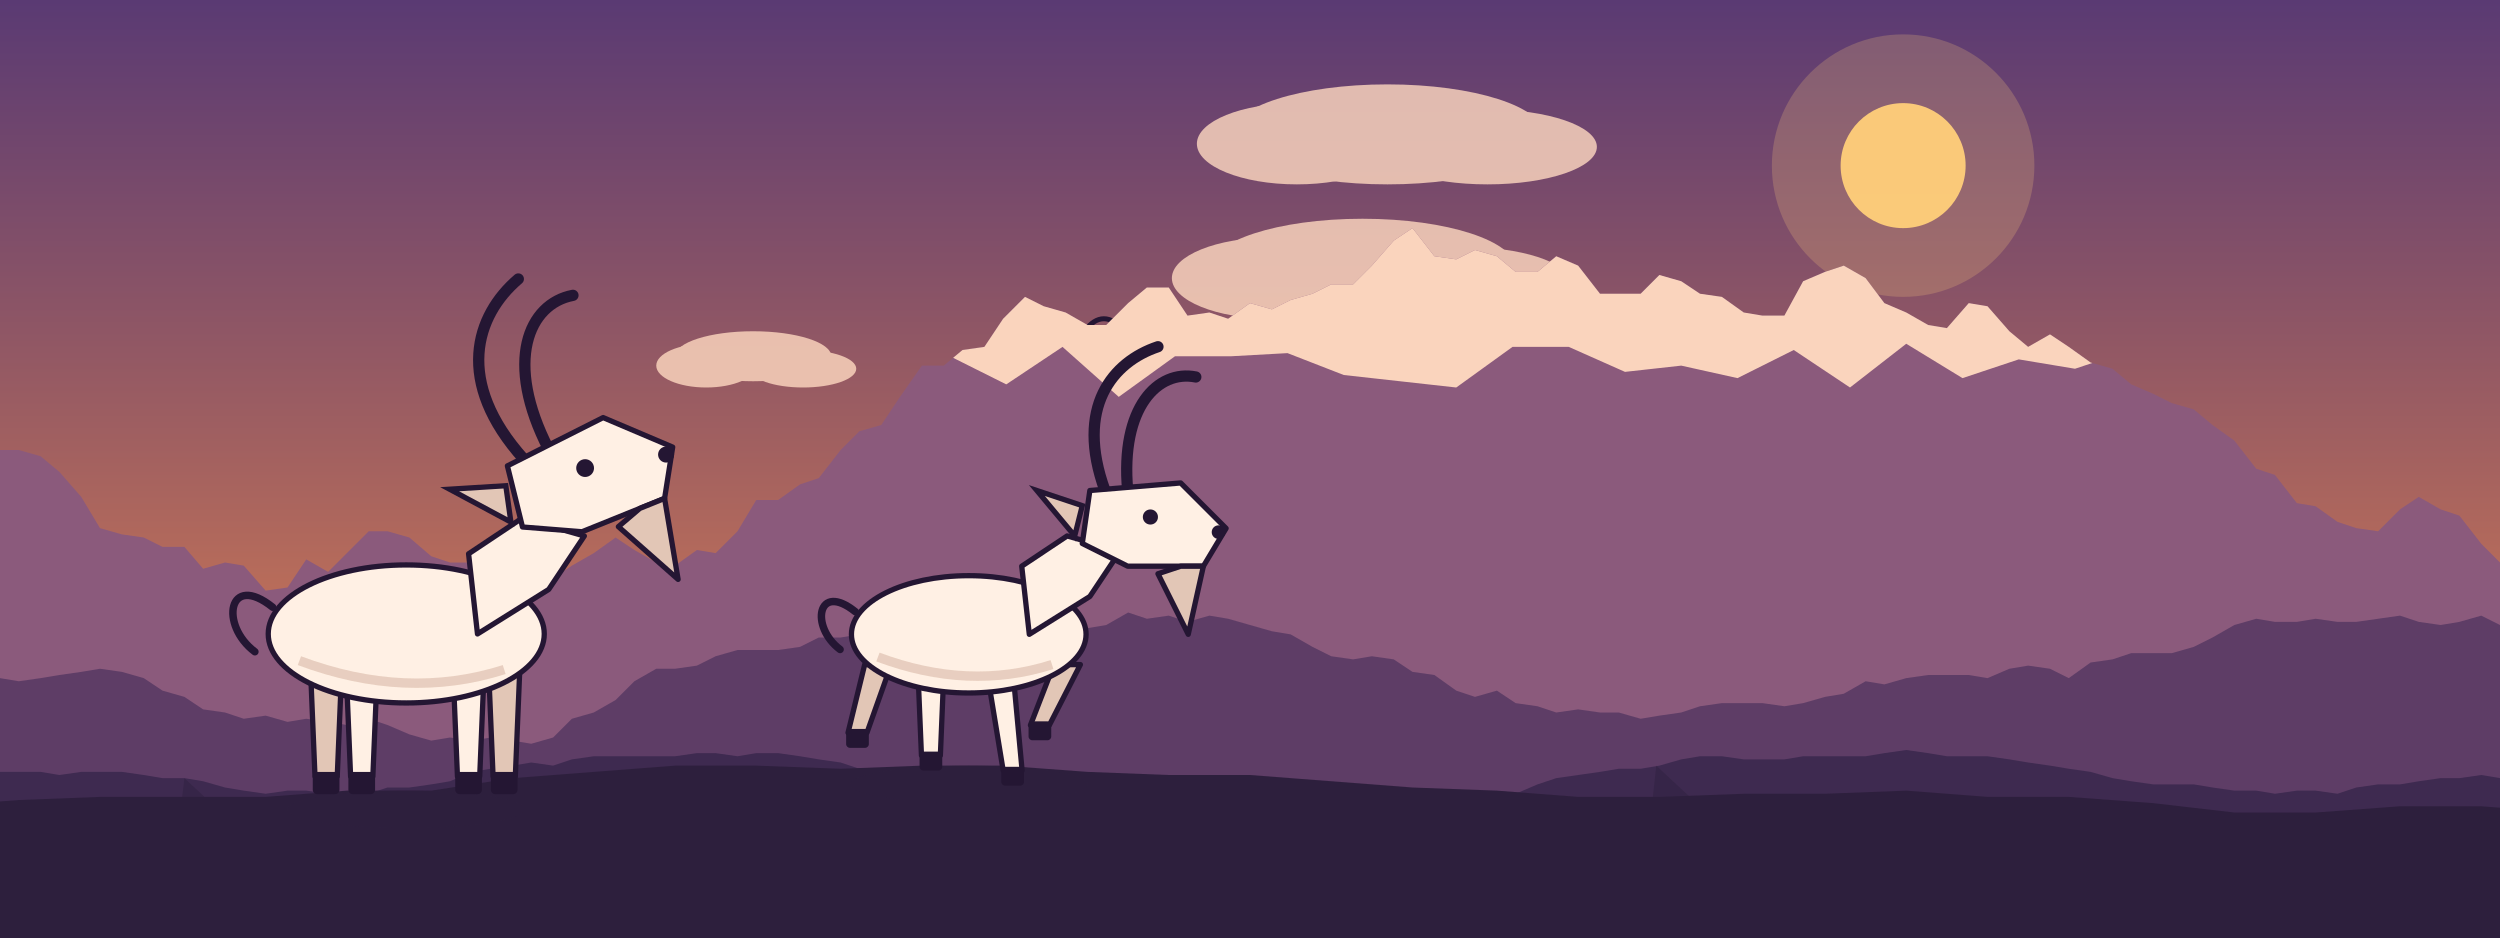
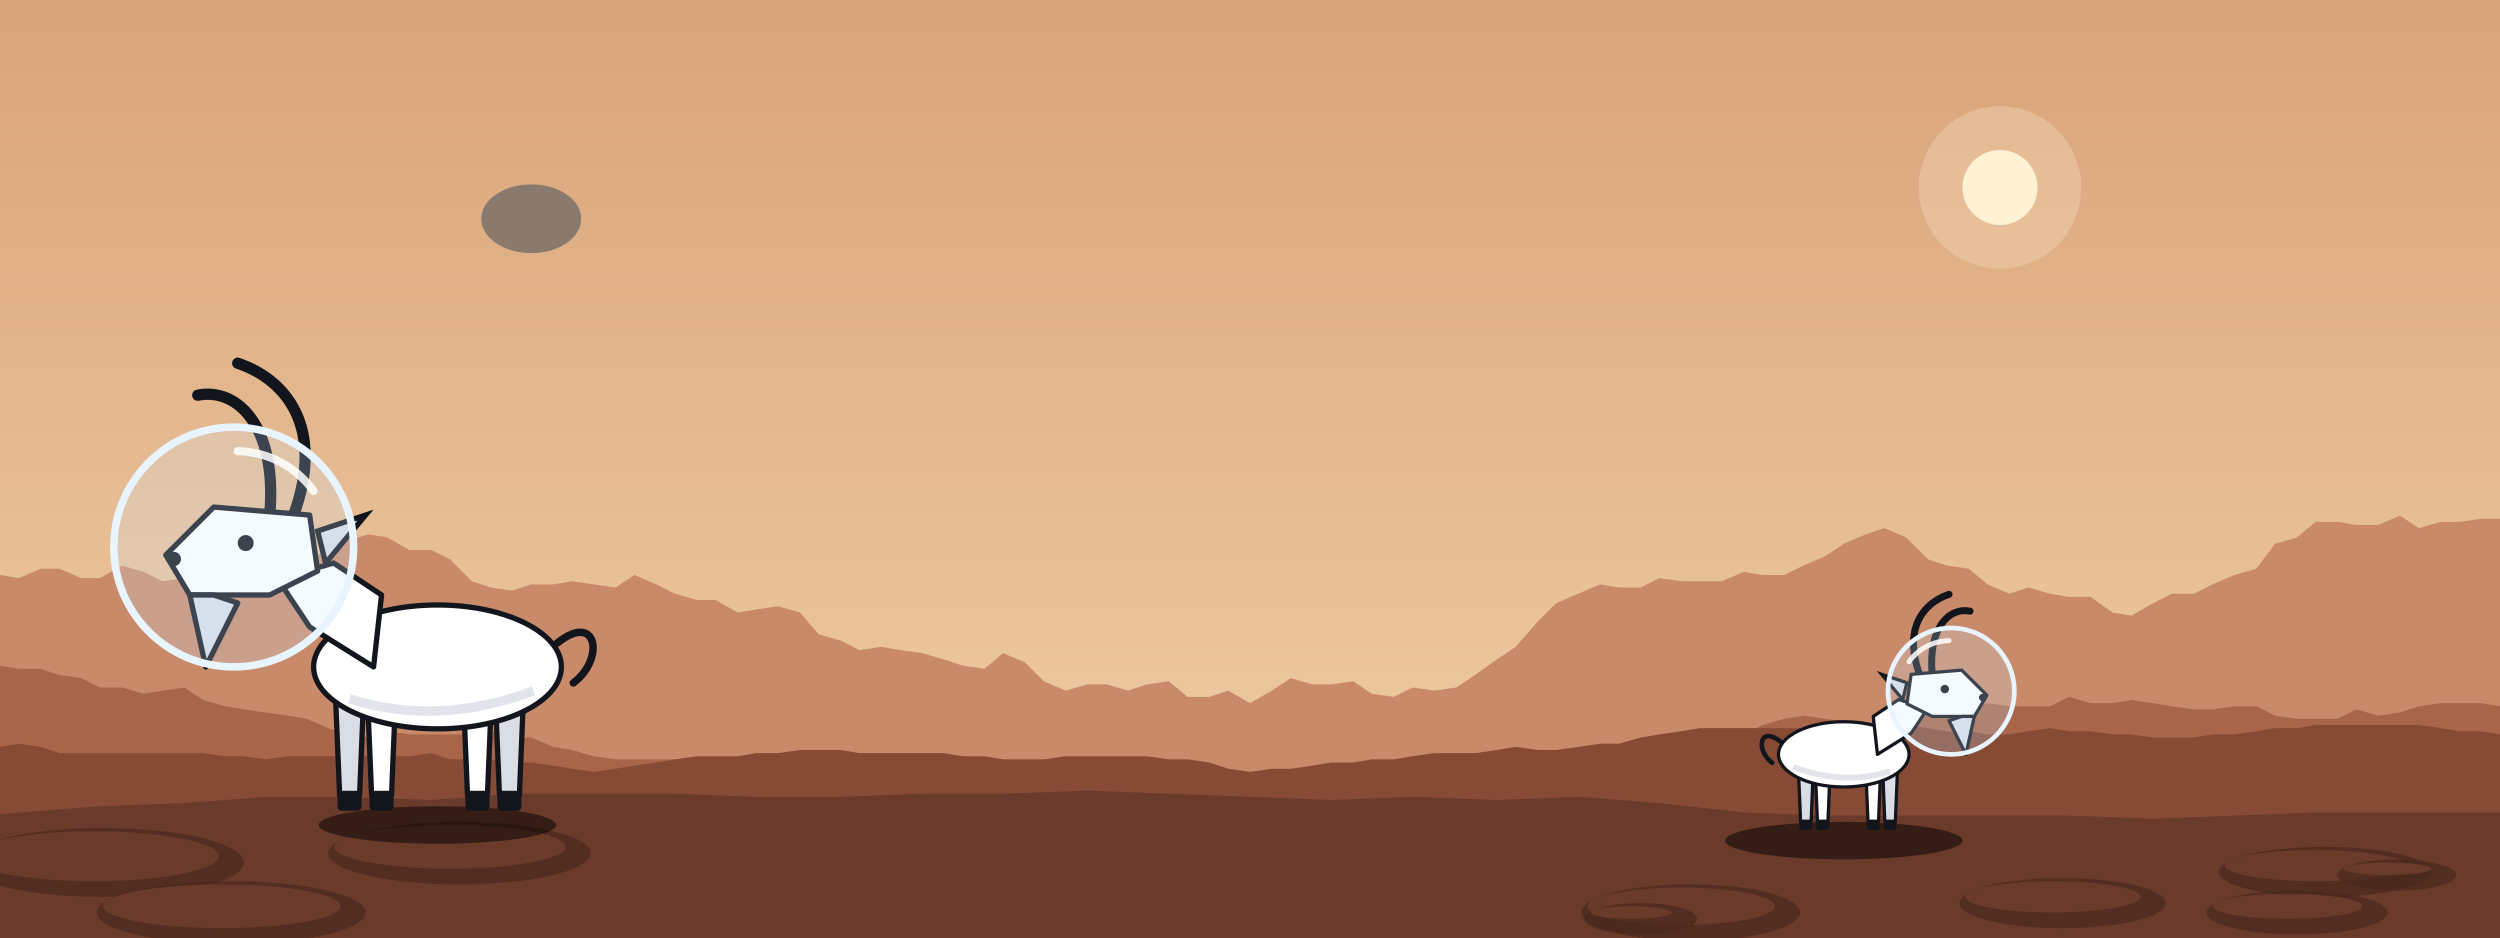
<svg xmlns="http://www.w3.org/2000/svg" viewBox="0 0 800 300" role="img" aria-labelledby="t44">
  <defs>
    <linearGradient id="g44" x1="0" y1="0" x2="0" y2="1">
-       <stop offset="0" stop-color="#5a3a73" />
-       <stop offset="1" stop-color="#f08a4b" />
+       <stop offset="0" stop-color="#d9a37a" />
+       <stop offset="1" stop-color="#f2d2a8" />
    </linearGradient>
  </defs>
  <rect width="800" height="300" fill="url(#g44)" />
-   <circle cx="609" cy="53" r="20" fill="#ffcf7a" opacity=".95" />
-   <circle cx="609" cy="53" r="42" fill="#ffcf7a" opacity=".22" />
-   <g fill="#ffd9c0" opacity="0.8">
-     <ellipse cx="444" cy="43" rx="50" ry="16" />
-     <ellipse cx="415" cy="46" rx="32" ry="13" />
-     <ellipse cx="476" cy="47" rx="35" ry="12" />
-   </g>
-   <g fill="#ffd9c0" opacity="0.8">
-     <ellipse cx="241" cy="114" rx="25" ry="8" />
-     <ellipse cx="226" cy="117" rx="16" ry="7" />
-     <ellipse cx="257" cy="118" rx="17" ry="6" />
-   </g>
-   <g fill="#ffd9c0" opacity="0.8">
-     <ellipse cx="436" cy="86" rx="49" ry="16" />
-     <ellipse cx="407" cy="89" rx="32" ry="13" />
-     <ellipse cx="468" cy="90" rx="34" ry="11" />
-   </g>
-   <path d="M334,106 q6,-8 13,0 q6,-8 13,0" fill="none" stroke="#241633" stroke-width="1.6" stroke-linecap="round" />
-   <path d="M-20,140 L-13,147 L-7,146 L-0,144 L6,144 L13,146 L19,151 L26,159 L32,169 L39,171 L46,172 L52,175 L59,175 L65,182 L72,180 L78,181 L85,189 L92,188 L98,179 L105,183 L111,177 L118,170 L124,170 L131,172 L138,178 L144,180 L151,180 L157,178 L164,179 L170,186 L177,185 L183,181 L190,177 L197,172 L203,176 L210,180 L216,181 L223,176 L229,177 L236,170 L242,160 L249,160 L256,155 L262,153 L269,144 L275,138 L282,136 L288,127 L295,117 L302,117 L308,112 L315,111 L321,102 L328,95 L334,98 L341,100 L348,104 L354,104 L361,97 L367,92 L374,92 L380,101 L387,100 L393,102 L400,97 L407,99 L413,96 L420,94 L426,91 L433,91 L439,85 L446,77 L452,73 L459,82 L466,83 L472,80 L479,82 L485,87 L492,87 L498,82 L505,85 L512,94 L518,94 L525,94 L531,88 L538,90 L544,94 L551,95 L558,100 L564,101 L571,101 L577,90 L584,87 L590,85 L597,89 L603,97 L610,100 L617,104 L623,105 L630,97 L636,98 L643,106 L649,111 L656,107 L662,111 L669,116 L676,118 L682,123 L689,126 L695,129 L702,131 L708,136 L715,141 L722,150 L728,152 L735,161 L741,162 L748,167 L754,169 L761,170 L768,163 L774,159 L781,163 L787,165 L794,174 L800,180 L807,184 L813,188 L820,196 L820,305 L-20,305 Z" fill="#8b5a7c" />
-   <clipPath id="c44118">
-     <path d="M-20,-5 L820,-5 L826,127 L808,114 L790,116 L772,123 L754,114 L736,121 L718,123 L700,119 L682,112 L664,118 L646,115 L628,121 L610,110 L592,124 L574,112 L556,121 L538,117 L520,119 L502,111 L484,111 L466,124 L448,122 L430,120 L412,113 L394,114 L376,114 L358,127 L340,111 L322,123 L304,114 L286,112 L268,117 L250,116 L232,112 L214,126 L196,112 L178,110 L160,116 L142,118 L124,119 L106,112 L88,115 L70,114 L52,122 L34,118 L16,111 L-2,119 L-20,125 Z" />
-   </clipPath>
-   <path d="M-20,140 L-13,147 L-7,146 L-0,144 L6,144 L13,146 L19,151 L26,159 L32,169 L39,171 L46,172 L52,175 L59,175 L65,182 L72,180 L78,181 L85,189 L92,188 L98,179 L105,183 L111,177 L118,170 L124,170 L131,172 L138,178 L144,180 L151,180 L157,178 L164,179 L170,186 L177,185 L183,181 L190,177 L197,172 L203,176 L210,180 L216,181 L223,176 L229,177 L236,170 L242,160 L249,160 L256,155 L262,153 L269,144 L275,138 L282,136 L288,127 L295,117 L302,117 L308,112 L315,111 L321,102 L328,95 L334,98 L341,100 L348,104 L354,104 L361,97 L367,92 L374,92 L380,101 L387,100 L393,102 L400,97 L407,99 L413,96 L420,94 L426,91 L433,91 L439,85 L446,77 L452,73 L459,82 L466,83 L472,80 L479,82 L485,87 L492,87 L498,82 L505,85 L512,94 L518,94 L525,94 L531,88 L538,90 L544,94 L551,95 L558,100 L564,101 L571,101 L577,90 L584,87 L590,85 L597,89 L603,97 L610,100 L617,104 L623,105 L630,97 L636,98 L643,106 L649,111 L656,107 L662,111 L669,116 L676,118 L682,123 L689,126 L695,129 L702,131 L708,136 L715,141 L722,150 L728,152 L735,161 L741,162 L748,167 L754,169 L761,170 L768,163 L774,159 L781,163 L787,165 L794,174 L800,180 L807,184 L813,188 L820,196 L820,305 L-20,305 Z" fill="#ffd9c0" clip-path="url(#c44118)" opacity=".96" />
-   <path d="M-20,216 L-13,217 L-7,220 L-0,217 L6,218 L13,217 L19,216 L26,215 L32,214 L39,215 L46,217 L52,221 L59,223 L65,227 L72,228 L78,230 L85,229 L92,231 L98,230 L105,231 L111,232 L118,230 L124,232 L131,235 L138,237 L144,236 L151,237 L157,236 L164,237 L170,238 L177,236 L183,230 L190,228 L197,224 L203,218 L210,214 L216,214 L223,213 L229,210 L236,208 L242,208 L249,208 L256,207 L262,204 L269,204 L275,203 L282,200 L288,200 L295,197 L302,199 L308,198 L315,201 L321,204 L328,202 L334,200 L341,202 L348,201 L354,200 L361,196 L367,198 L374,197 L380,199 L387,197 L393,198 L400,200 L407,202 L413,203 L420,207 L426,210 L433,211 L439,210 L446,211 L452,215 L459,216 L466,221 L472,223 L479,221 L485,225 L492,226 L498,228 L505,227 L512,228 L518,228 L525,230 L531,229 L538,228 L544,226 L551,225 L558,225 L564,225 L571,226 L577,225 L584,223 L590,222 L597,218 L603,219 L610,217 L617,216 L623,216 L630,216 L636,217 L643,214 L649,213 L656,214 L662,217 L669,212 L676,211 L682,209 L689,209 L695,209 L702,207 L708,204 L715,200 L722,198 L728,199 L735,199 L741,198 L748,199 L754,199 L761,198 L768,197 L774,199 L781,200 L787,199 L794,197 L800,200 L807,200 L813,201 L820,201 L820,305 L-20,305 Z" fill="#5e3d66" />
-   <clipPath id="c44155">
-     <path d="M-20,-5 L820,-5 L826,162 L808,162 L790,160 L772,157 L754,153 L736,155 L718,153 L700,149 L682,147 L664,156 L646,149 L628,148 L610,157 L592,148 L574,160 L556,155 L538,146 L520,150 L502,156 L484,161 L466,147 L448,154 L430,158 L412,163 L394,154 L376,154 L358,152 L340,159 L322,149 L304,161 L286,148 L268,147 L250,148 L232,152 L214,159 L196,162 L178,153 L160,160 L142,153 L124,148 L106,150 L88,159 L70,150 L52,151 L34,151 L16,149 L-2,159 L-20,158 Z" />
-   </clipPath>
-   <path d="M-20,216 L-13,217 L-7,220 L-0,217 L6,218 L13,217 L19,216 L26,215 L32,214 L39,215 L46,217 L52,221 L59,223 L65,227 L72,228 L78,230 L85,229 L92,231 L98,230 L105,231 L111,232 L118,230 L124,232 L131,235 L138,237 L144,236 L151,237 L157,236 L164,237 L170,238 L177,236 L183,230 L190,228 L197,224 L203,218 L210,214 L216,214 L223,213 L229,210 L236,208 L242,208 L249,208 L256,207 L262,204 L269,204 L275,203 L282,200 L288,200 L295,197 L302,199 L308,198 L315,201 L321,204 L328,202 L334,200 L341,202 L348,201 L354,200 L361,196 L367,198 L374,197 L380,199 L387,197 L393,198 L400,200 L407,202 L413,203 L420,207 L426,210 L433,211 L439,210 L446,211 L452,215 L459,216 L466,221 L472,223 L479,221 L485,225 L492,226 L498,228 L505,227 L512,228 L518,228 L525,230 L531,229 L538,228 L544,226 L551,225 L558,225 L564,225 L571,226 L577,225 L584,223 L590,222 L597,218 L603,219 L610,217 L617,216 L623,216 L630,216 L636,217 L643,214 L649,213 L656,214 L662,217 L669,212 L676,211 L682,209 L689,209 L695,209 L702,207 L708,204 L715,200 L722,198 L728,199 L735,199 L741,198 L748,199 L754,199 L761,198 L768,197 L774,199 L781,200 L787,199 L794,197 L800,200 L807,200 L813,201 L820,201 L820,305 L-20,305 Z" fill="#ffd9c0" clip-path="url(#c44155)" opacity=".96" />
-   <path d="M-20,248 L-13,247 L-7,247 L-0,247 L6,247 L13,247 L19,248 L26,247 L32,247 L39,247 L46,248 L52,249 L59,249 L65,250 L72,252 L78,253 L85,254 L92,253 L98,253 L105,254 L111,255 L118,254 L124,252 L131,252 L138,251 L144,250 L151,247 L157,246 L164,245 L170,244 L177,245 L183,243 L190,242 L197,242 L203,242 L210,242 L216,242 L223,241 L229,241 L236,242 L242,241 L249,241 L256,242 L262,243 L269,244 L275,246 L282,247 L288,247 L295,248 L302,249 L308,250 L315,251 L321,253 L328,254 L334,255 L341,256 L348,255 L354,258 L361,259 L367,261 L374,263 L380,265 L387,267 L393,270 L400,274 L407,271 L413,269 L420,267 L426,265 L433,265 L439,263 L446,264 L452,262 L459,262 L466,261 L472,259 L479,257 L485,254 L492,251 L498,249 L505,248 L512,247 L518,246 L525,246 L531,245 L538,243 L544,242 L551,242 L558,243 L564,243 L571,243 L577,242 L584,242 L590,242 L597,242 L603,241 L610,240 L617,241 L623,242 L630,242 L636,242 L643,243 L649,244 L656,245 L662,246 L669,247 L676,249 L682,250 L689,251 L695,251 L702,251 L708,252 L715,253 L722,253 L728,254 L735,253 L741,253 L748,254 L754,252 L761,251 L768,251 L774,250 L781,249 L787,249 L794,248 L800,249 L807,249 L813,249 L820,248 L820,305 L-20,305 Z" fill="#3e2a50" />
-   <clipPath id="c44205">
-     <path d="M-20,-5 L820,-5 L826,211 L808,209 L790,197 L772,203 L754,203 L736,198 L718,205 L700,211 L682,211 L664,214 L646,210 L628,209 L610,203 L592,200 L574,205 L556,209 L538,210 L520,209 L502,208 L484,207 L466,209 L448,210 L430,203 L412,199 L394,204 L376,204 L358,211 L340,199 L322,200 L304,206 L286,198 L268,213 L250,202 L232,206 L214,204 L196,204 L178,201 L160,212 L142,211 L124,210 L106,211 L88,202 L70,198 L52,214 L34,213 L16,197 L-2,206 L-20,204 Z" />
-   </clipPath>
-   <path d="M-20,248 L-13,247 L-7,247 L-0,247 L6,247 L13,247 L19,248 L26,247 L32,247 L39,247 L46,248 L52,249 L59,249 L65,250 L72,252 L78,253 L85,254 L92,253 L98,253 L105,254 L111,255 L118,254 L124,252 L131,252 L138,251 L144,250 L151,247 L157,246 L164,245 L170,244 L177,245 L183,243 L190,242 L197,242 L203,242 L210,242 L216,242 L223,241 L229,241 L236,242 L242,241 L249,241 L256,242 L262,243 L269,244 L275,246 L282,247 L288,247 L295,248 L302,249 L308,250 L315,251 L321,253 L328,254 L334,255 L341,256 L348,255 L354,258 L361,259 L367,261 L374,263 L380,265 L387,267 L393,270 L400,274 L407,271 L413,269 L420,267 L426,265 L433,265 L439,263 L446,264 L452,262 L459,262 L466,261 L472,259 L479,257 L485,254 L492,251 L498,249 L505,248 L512,247 L518,246 L525,246 L531,245 L538,243 L544,242 L551,242 L558,243 L564,243 L571,243 L577,242 L584,242 L590,242 L597,242 L603,241 L610,240 L617,241 L623,242 L630,242 L636,242 L643,243 L649,244 L656,245 L662,246 L669,247 L676,249 L682,250 L689,251 L695,251 L702,251 L708,252 L715,253 L722,253 L728,254 L735,253 L741,253 L748,254 L754,252 L761,251 L768,251 L774,250 L781,249 L787,249 L794,248 L800,249 L807,249 L813,249 L820,248 L820,305 L-20,305 Z" fill="#ffd9c0" clip-path="url(#c44205)" opacity=".96" />
-   <polygon points="317,252 355,307 311,300" fill="#2d1f3d" opacity=".45" />
-   <polygon points="151,247 184,307 145,300" fill="#2d1f3d" opacity=".45" />
-   <polygon points="530,245 588,299 524,300" fill="#2d1f3d" opacity=".45" />
-   <polygon points="59,249 116,302 53,300" fill="#2d1f3d" opacity=".45" />
-   <polygon points="342,256 405,310 336,300" fill="#2d1f3d" opacity=".45" />
-   <polygon points="21,258 11,284 17,284 8,294.905 34,294.905 25,284 31,284" fill="#2d1f3d" />
-   <polygon points="649,263 643,280 646,280 640,287.37 658,287.37 652,280 655,280" fill="#2d1f3d" />
-   <polygon points="67,262 58,286 63,286 55,296 79,296 71,286 76,286" fill="#2d1f3d" />
-   <polygon points="404,262 395,286 400,286 392,296 416,296 408,286 413,286" fill="#2d1f3d" />
-   <polygon points="52,267 44,288 49,288 42,296 62,296 55,288 60,288" fill="#2d1f3d" />
-   <polygon points="717,269 710,288 714,288 708,296 726,296 720,288 724,288" fill="#2d1f3d" />
-   <polygon points="750,269 743,287 747,287 741,294.176 759,294.176 753,287 757,287" fill="#2d1f3d" />
-   <polygon points="198,272 192,289 195,289 190,296 206,296 201,289 204,289" fill="#2d1f3d" />
-   <polygon points="360,270 353,288 357,288 351,296 369,296 363,288 367,288" fill="#2d1f3d" />
-   <path d="M-20,258 L6,256 L32,255 L59,255 L85,255 L111,253 L138,253 L164,249 L190,247 L216,245 L242,245 L269,246 L295,245 L321,245 L348,247 L374,248 L400,248 L426,250 L452,252 L479,253 L505,255 L531,255 L558,254 L584,254 L610,253 L636,255 L662,255 L689,257 L715,260 L741,260 L768,258 L794,258 L820,260 L820,305 L-20,305 Z" fill="#2d1f3d" />
-   <ellipse cx="130" cy="259" rx="38" ry="6" fill="#2d1f3d" opacity=".7" />
-   <g transform="translate(130 257) rotate(0) scale(1.424689 1.424689)">
-     <polygon points="-21.5,-30 -14.5,-30 -15.5,-6 -20.5,-6" fill="#e2c6b6" stroke="#241633" stroke-width="1.19" stroke-linejoin="round" />
-     <rect x="-21.0" y="-7" width="6" height="5" rx="1" fill="#241633" />
-     <polygon points="-13.5,-30 -6.5,-30 -7.5,-6 -12.5,-6" fill="#fff0e4" stroke="#241633" stroke-width="1.19" stroke-linejoin="round" />
-     <rect x="-13.0" y="-7" width="6" height="5" rx="1" fill="#241633" />
-     <polygon points="10.5,-30 17.5,-30 16.5,-6 11.5,-6" fill="#fff0e4" stroke="#241633" stroke-width="1.19" stroke-linejoin="round" />
-     <rect x="11.0" y="-7" width="6" height="5" rx="1" fill="#241633" />
-     <polygon points="18.5,-30 25.5,-30 24.5,-6 19.5,-6" fill="#e2c6b6" stroke="#241633" stroke-width="1.19" stroke-linejoin="round" />
-     <rect x="19.0" y="-7" width="6" height="5" rx="1" fill="#241633" />
-     <path d="M-30,-44 C-40,-52 -42,-40 -34,-34" fill="none" stroke="#241633" stroke-width="1.68" stroke-linecap="round" />
-     <ellipse cx="0" cy="-38" rx="31" ry="15.5" fill="#fff0e4" stroke="#241633" stroke-width="1.19" />
-     <path d="M-24,-32 Q0,-23 22,-30" fill="none" stroke="#e2c6b6" stroke-width="2.11" opacity=".8" />
-     <polygon points="16,-38 32,-48 40,-60 26,-64 14,-56" fill="#fff0e4" stroke="#241633" stroke-width="1.19" stroke-linejoin="round" />
-     <g transform="rotate(-22 28 -52) translate(34 -68)">
-       <path d="M2,-8 C-6,-30 4,-42 16,-46" fill="none" stroke="#241633" stroke-width="2.53" stroke-linecap="round" />
-       <path d="M8,-8 C6,-30 16,-40 26,-38" fill="none" stroke="#241633" stroke-width="2.53" stroke-linecap="round" />
-       <polygon points="-4,-4 -16,-8 -6,4" fill="#e2c6b6" stroke="#241633" stroke-width="1.19" />
-       <polygon points="-2,-8 22,-10 34,2 28,12 8,12 -4,6" fill="#fff0e4" stroke="#241633" stroke-width="1.19" stroke-linejoin="round" />
-       <polygon points="22,12 28,12 24,30 16,14" fill="#e2c6b6" stroke="#241633" stroke-width="1.19" stroke-linejoin="round" />
-       <circle cx="14" cy="-1" r="2" fill="#241633" />
-       <circle cx="32" cy="3" r="1.8" fill="#241633" />
+   <circle cx="640" cy="60" r="12" fill="#fff4d6" opacity=".95" />
+   <circle cx="640" cy="60" r="26" fill="#fff4d6" opacity=".25" />
+   <ellipse cx="170" cy="70" rx="16" ry="11" fill="#8a7a6e" />
+   <path d="M-20,192 L-13,191 L-7,186 L-0,184 L6,185 L13,182 L19,182 L26,185 L32,185 L39,181 L46,183 L52,186 L59,185 L65,187 L72,187 L78,186 L85,183 L92,182 L98,181 L105,175 L111,173 L118,171 L124,172 L131,176 L138,176 L144,179 L151,186 L157,188 L164,189 L170,187 L177,187 L183,186 L190,187 L197,188 L203,184 L210,187 L216,190 L223,192 L229,192 L236,196 L242,195 L249,194 L256,196 L262,203 L269,205 L275,208 L282,207 L288,208 L295,209 L302,211 L308,213 L315,214 L321,209 L328,212 L334,218 L341,221 L348,219 L354,219 L361,221 L367,219 L374,218 L380,223 L387,223 L393,221 L400,225 L407,221 L413,217 L420,219 L426,219 L433,218 L439,222 L446,223 L452,220 L459,221 L466,220 L472,216 L479,211 L485,207 L492,199 L498,193 L505,190 L512,187 L518,188 L525,188 L531,185 L538,186 L544,186 L551,186 L558,183 L564,184 L571,184 L577,181 L584,178 L590,174 L597,171 L603,169 L610,172 L617,179 L623,181 L630,182 L636,187 L643,190 L649,188 L656,190 L662,191 L669,191 L676,196 L682,197 L689,193 L695,190 L702,190 L708,187 L715,184 L722,182 L728,174 L735,172 L741,167 L748,167 L754,168 L761,168 L768,165 L774,169 L781,167 L787,167 L794,166 L800,166 L807,168 L813,168 L820,167 L820,305 L-20,305 Z" fill="#c98a6a" />
+   <path d="M-20,215 L-13,214 L-7,213 L-0,213 L6,214 L13,214 L19,216 L26,217 L32,220 L39,220 L46,222 L52,221 L59,220 L65,224 L72,226 L78,227 L85,228 L92,229 L98,230 L105,233 L111,235 L118,236 L124,234 L131,235 L138,235 L144,235 L151,235 L157,234 L164,236 L170,236 L177,239 L183,240 L190,242 L197,243 L203,243 L210,243 L216,243 L223,243 L229,244 L236,242 L242,242 L249,243 L256,243 L262,245 L269,246 L275,245 L282,244 L288,244 L295,245 L302,248 L308,251 L315,253 L321,256 L328,258 L334,258 L341,261 L348,262 L354,262 L361,262 L367,263 L374,263 L380,263 L387,264 L393,266 L400,266 L407,265 L413,264 L420,264 L426,262 L433,261 L439,260 L446,260 L452,262 L459,262 L466,260 L472,261 L479,260 L485,259 L492,258 L498,256 L505,254 L512,251 L518,248 L525,247 L531,244 L538,242 L544,241 L551,237 L558,235 L564,232 L571,230 L577,229 L584,230 L590,231 L597,231 L603,232 L610,231 L617,229 L623,227 L630,227 L636,225 L643,226 L649,226 L656,226 L662,223 L669,225 L676,225 L682,224 L689,225 L695,226 L702,227 L708,227 L715,226 L722,226 L728,229 L735,230 L741,230 L748,230 L754,227 L761,229 L768,228 L774,226 L781,225 L787,225 L794,225 L800,226 L807,225 L813,227 L820,228 L820,305 L-20,305 Z" fill="#a8654a" />
+   <path d="M-20,239 L-13,239 L-7,239 L-0,239 L6,238 L13,239 L19,241 L26,241 L32,241 L39,241 L46,241 L52,241 L59,241 L65,241 L72,242 L78,242 L85,243 L92,242 L98,242 L105,242 L111,242 L118,242 L124,242 L131,242 L138,241 L144,243 L151,243 L157,243 L164,244 L170,244 L177,245 L183,246 L190,247 L197,246 L203,245 L210,244 L216,243 L223,242 L229,242 L236,242 L242,241 L249,241 L256,240 L262,240 L269,240 L275,241 L282,241 L288,241 L295,241 L302,241 L308,242 L315,242 L321,243 L328,243 L334,243 L341,242 L348,242 L354,242 L361,242 L367,242 L374,243 L380,243 L387,244 L393,246 L400,247 L407,246 L413,246 L420,245 L426,244 L433,244 L439,243 L446,243 L452,242 L459,241 L466,241 L472,241 L479,240 L485,239 L492,240 L498,240 L505,239 L512,238 L518,238 L525,236 L531,235 L538,234 L544,233 L551,233 L558,233 L564,233 L571,233 L577,233 L584,233 L590,232 L597,232 L603,232 L610,232 L617,233 L623,234 L630,234 L636,235 L643,235 L649,234 L656,233 L662,234 L669,234 L676,235 L682,235 L689,236 L695,236 L702,236 L708,235 L715,235 L722,234 L728,233 L735,233 L741,232 L748,232 L754,232 L761,232 L768,232 L774,232 L781,233 L787,234 L794,234 L800,235 L807,235 L813,236 L820,236 L820,305 L-20,305 Z" fill="#864a35" />
+   <path d="M-20,263 L6,260 L32,258 L59,257 L85,255 L111,255 L138,256 L164,254 L190,254 L216,254 L242,255 L269,255 L295,254 L321,254 L348,253 L374,254 L400,255 L426,256 L452,255 L479,256 L505,255 L531,257 L558,260 L584,261 L610,261 L636,261 L662,261 L689,262 L715,261 L741,260 L768,260 L794,260 L820,260 L820,305 L-20,305 Z" fill="#6a3a2a" />
+   <ellipse cx="541" cy="292" rx="35" ry="9" fill="#4a281c" opacity=".75" />
+   <ellipse cx="538" cy="290" rx="30" ry="6" fill="#6a3a2a" />
+   <ellipse cx="525" cy="294" rx="18" ry="5" fill="#4a281c" opacity=".75" />
+   <ellipse cx="522" cy="292" rx="13" ry="2" fill="#6a3a2a" />
+   <ellipse cx="744" cy="279" rx="34" ry="8" fill="#4a281c" opacity=".75" />
+   <ellipse cx="741" cy="277" rx="29" ry="5" fill="#6a3a2a" />
+   <ellipse cx="33" cy="276" rx="45" ry="11" fill="#4a281c" opacity=".75" />
+   <ellipse cx="30" cy="274" rx="40" ry="8" fill="#6a3a2a" />
+   <ellipse cx="767" cy="280" rx="19" ry="5" fill="#4a281c" opacity=".75" />
+   <ellipse cx="764" cy="278" rx="14" ry="2" fill="#6a3a2a" />
+   <ellipse cx="660" cy="289" rx="33" ry="8" fill="#4a281c" opacity=".75" />
+   <ellipse cx="657" cy="287" rx="28" ry="5" fill="#6a3a2a" />
+   <ellipse cx="74" cy="292" rx="43" ry="10" fill="#4a281c" opacity=".75" />
+   <ellipse cx="71" cy="290" rx="38" ry="7" fill="#6a3a2a" />
+   <ellipse cx="735" cy="292" rx="29" ry="7" fill="#4a281c" opacity=".75" />
+   <ellipse cx="732" cy="290" rx="24" ry="4" fill="#6a3a2a" />
+   <ellipse cx="147" cy="273" rx="42" ry="10" fill="#4a281c" opacity=".75" />
+   <ellipse cx="144" cy="271" rx="37" ry="7" fill="#6a3a2a" />
+   <ellipse cx="140" cy="264" rx="38" ry="6" fill="#000" opacity=".5" />
+   <g transform="translate(140 262) rotate(0) scale(-1.278657 1.278657)">
+     <polygon points="-21.5,-30 -14.5,-30 -15.5,-6 -20.5,-6" fill="#d9dde6" stroke="#12151c" stroke-width="1.33" stroke-linejoin="round" />
+     <rect x="-21.0" y="-7" width="6" height="5" rx="1" fill="#12151c" />
+     <polygon points="-13.5,-30 -6.5,-30 -7.5,-6 -12.5,-6" fill="#ffffff" stroke="#12151c" stroke-width="1.33" stroke-linejoin="round" />
+     <rect x="-13.0" y="-7" width="6" height="5" rx="1" fill="#12151c" />
+     <polygon points="10.5,-30 17.5,-30 16.5,-6 11.5,-6" fill="#ffffff" stroke="#12151c" stroke-width="1.33" stroke-linejoin="round" />
+     <rect x="11.0" y="-7" width="6" height="5" rx="1" fill="#12151c" />
+     <polygon points="18.5,-30 25.5,-30 24.5,-6 19.5,-6" fill="#d9dde6" stroke="#12151c" stroke-width="1.33" stroke-linejoin="round" />
+     <rect x="19.0" y="-7" width="6" height="5" rx="1" fill="#12151c" />
+     <path d="M-30,-44 C-40,-52 -42,-40 -34,-34" fill="none" stroke="#12151c" stroke-width="1.88" stroke-linecap="round" />
+     <ellipse cx="0" cy="-38" rx="31" ry="15.5" fill="#ffffff" stroke="#12151c" stroke-width="1.33" />
+     <path d="M-24,-32 Q0,-23 22,-30" fill="none" stroke="#d9dde6" stroke-width="2.35" opacity=".8" />
+     <polygon points="16,-38 32,-48 40,-60 26,-64 14,-56" fill="#ffffff" stroke="#12151c" stroke-width="1.33" stroke-linejoin="round" />
+     <g transform="rotate(0 28 -52) translate(34 -68)">
+       <path d="M2,-8 C-6,-30 4,-42 16,-46" fill="none" stroke="#12151c" stroke-width="2.82" stroke-linecap="round" />
+       <path d="M8,-8 C6,-30 16,-40 26,-38" fill="none" stroke="#12151c" stroke-width="2.82" stroke-linecap="round" />
+       <polygon points="-4,-4 -16,-8 -6,4" fill="#d9dde6" stroke="#12151c" stroke-width="1.33" />
+       <polygon points="-2,-8 22,-10 34,2 28,12 8,12 -4,6" fill="#ffffff" stroke="#12151c" stroke-width="1.33" stroke-linejoin="round" />
+       <polygon points="22,12 28,12 24,30 16,14" fill="#d9dde6" stroke="#12151c" stroke-width="1.33" stroke-linejoin="round" />
+       <circle cx="14" cy="-1" r="2" fill="#12151c" />
+       <circle cx="32" cy="3" r="1.8" fill="#12151c" />
+       <circle cx="17" cy="0" r="30" fill="#cfe9ff" fill-opacity=".22" stroke="#e8f4ff" stroke-width="1.88" />
+       <path d="M-3,-14 A24,24 0 0 1 16,-24" fill="none" stroke="#ffffff" stroke-width="2.03" stroke-linecap="round" opacity=".85" />
    </g>
  </g>
-   <ellipse cx="310" cy="251" rx="38" ry="6" fill="#2d1f3d" opacity=".7" />
-   <g transform="translate(310 249) rotate(0) scale(1.210986 1.210986)">
-     <polygon points="-27.5,-30 -20.5,-30 -26.9,-12 -31.9,-12" fill="#e2c6b6" stroke="#241633" stroke-width="1.40" stroke-linejoin="round" />
-     <rect x="-32.4" y="-13" width="6" height="5" rx="1" fill="#241633" />
-     <polygon points="-13.5,-30 -6.5,-30 -7.5,-6 -12.5,-6" fill="#fff0e4" stroke="#241633" stroke-width="1.40" stroke-linejoin="round" />
-     <rect x="-13.0" y="-7" width="6" height="5" rx="1" fill="#241633" />
-     <polygon points="4.5,-30 11.5,-30 14.1,-2 9.1,-2" fill="#fff0e4" stroke="#241633" stroke-width="1.40" stroke-linejoin="round" />
-     <rect x="8.6" y="-3" width="6" height="5" rx="1" fill="#241633" />
-     <polygon points="22.5,-30 29.5,-30 21.3,-14 16.3,-14" fill="#e2c6b6" stroke="#241633" stroke-width="1.40" stroke-linejoin="round" />
-     <rect x="15.8" y="-15" width="6" height="5" rx="1" fill="#241633" />
-     <path d="M-30,-44 C-40,-52 -42,-40 -34,-34" fill="none" stroke="#241633" stroke-width="1.98" stroke-linecap="round" />
-     <ellipse cx="0" cy="-38" rx="31" ry="15.5" fill="#fff0e4" stroke="#241633" stroke-width="1.40" />
-     <path d="M-24,-32 Q0,-23 22,-30" fill="none" stroke="#e2c6b6" stroke-width="2.48" opacity=".8" />
-     <polygon points="16,-38 32,-48 40,-60 26,-64 14,-56" fill="#fff0e4" stroke="#241633" stroke-width="1.40" stroke-linejoin="round" />
+   <ellipse cx="590" cy="269" rx="38" ry="6" fill="#000" opacity=".5" />
+   <g transform="translate(590 267) rotate(0) scale(0.6738523 0.6738523)">
+     <polygon points="-21.5,-30 -14.5,-30 -15.5,-6 -20.5,-6" fill="#d9dde6" stroke="#12151c" stroke-width="1.56" stroke-linejoin="round" />
+     <rect x="-21.0" y="-7" width="6" height="5" rx="1" fill="#12151c" />
+     <polygon points="-13.5,-30 -6.5,-30 -7.5,-6 -12.5,-6" fill="#ffffff" stroke="#12151c" stroke-width="1.56" stroke-linejoin="round" />
+     <rect x="-13.0" y="-7" width="6" height="5" rx="1" fill="#12151c" />
+     <polygon points="10.5,-30 17.5,-30 16.5,-6 11.5,-6" fill="#ffffff" stroke="#12151c" stroke-width="1.56" stroke-linejoin="round" />
+     <rect x="11.0" y="-7" width="6" height="5" rx="1" fill="#12151c" />
+     <polygon points="18.5,-30 25.5,-30 24.5,-6 19.5,-6" fill="#d9dde6" stroke="#12151c" stroke-width="1.56" stroke-linejoin="round" />
+     <rect x="19.0" y="-7" width="6" height="5" rx="1" fill="#12151c" />
+     <path d="M-30,-44 C-40,-52 -42,-40 -34,-34" fill="none" stroke="#12151c" stroke-width="2.21" stroke-linecap="round" />
+     <ellipse cx="0" cy="-38" rx="31" ry="15.5" fill="#ffffff" stroke="#12151c" stroke-width="1.56" />
+     <path d="M-24,-32 Q0,-23 22,-30" fill="none" stroke="#d9dde6" stroke-width="2.76" opacity=".8" />
+     <polygon points="16,-38 32,-48 40,-60 26,-64 14,-56" fill="#ffffff" stroke="#12151c" stroke-width="1.56" stroke-linejoin="round" />
    <g transform="rotate(0 28 -52) translate(34 -68)">
-       <path d="M2,-8 C-6,-30 4,-42 16,-46" fill="none" stroke="#241633" stroke-width="2.97" stroke-linecap="round" />
-       <path d="M8,-8 C6,-30 16,-40 26,-38" fill="none" stroke="#241633" stroke-width="2.97" stroke-linecap="round" />
-       <polygon points="-4,-4 -16,-8 -6,4" fill="#e2c6b6" stroke="#241633" stroke-width="1.40" />
-       <polygon points="-2,-8 22,-10 34,2 28,12 8,12 -4,6" fill="#fff0e4" stroke="#241633" stroke-width="1.40" stroke-linejoin="round" />
-       <polygon points="22,12 28,12 24,30 16,14" fill="#e2c6b6" stroke="#241633" stroke-width="1.40" stroke-linejoin="round" />
-       <circle cx="14" cy="-1" r="2" fill="#241633" />
-       <circle cx="32" cy="3" r="1.8" fill="#241633" />
+       <path d="M2,-8 C-6,-30 4,-42 16,-46" fill="none" stroke="#12151c" stroke-width="3.31" stroke-linecap="round" />
+       <path d="M8,-8 C6,-30 16,-40 26,-38" fill="none" stroke="#12151c" stroke-width="3.31" stroke-linecap="round" />
+       <polygon points="-4,-4 -16,-8 -6,4" fill="#d9dde6" stroke="#12151c" stroke-width="1.56" />
+       <polygon points="-2,-8 22,-10 34,2 28,12 8,12 -4,6" fill="#ffffff" stroke="#12151c" stroke-width="1.56" stroke-linejoin="round" />
+       <polygon points="22,12 28,12 24,30 16,14" fill="#d9dde6" stroke="#12151c" stroke-width="1.56" stroke-linejoin="round" />
+       <circle cx="14" cy="-1" r="2" fill="#12151c" />
+       <circle cx="32" cy="3" r="1.8" fill="#12151c" />
+       <circle cx="17" cy="0" r="30" fill="#cfe9ff" fill-opacity=".22" stroke="#e8f4ff" stroke-width="2.21" />
+       <path d="M-3,-14 A24,24 0 0 1 16,-24" fill="none" stroke="#ffffff" stroke-width="2.39" stroke-linecap="round" opacity=".85" />
    </g>
  </g>
</svg>
